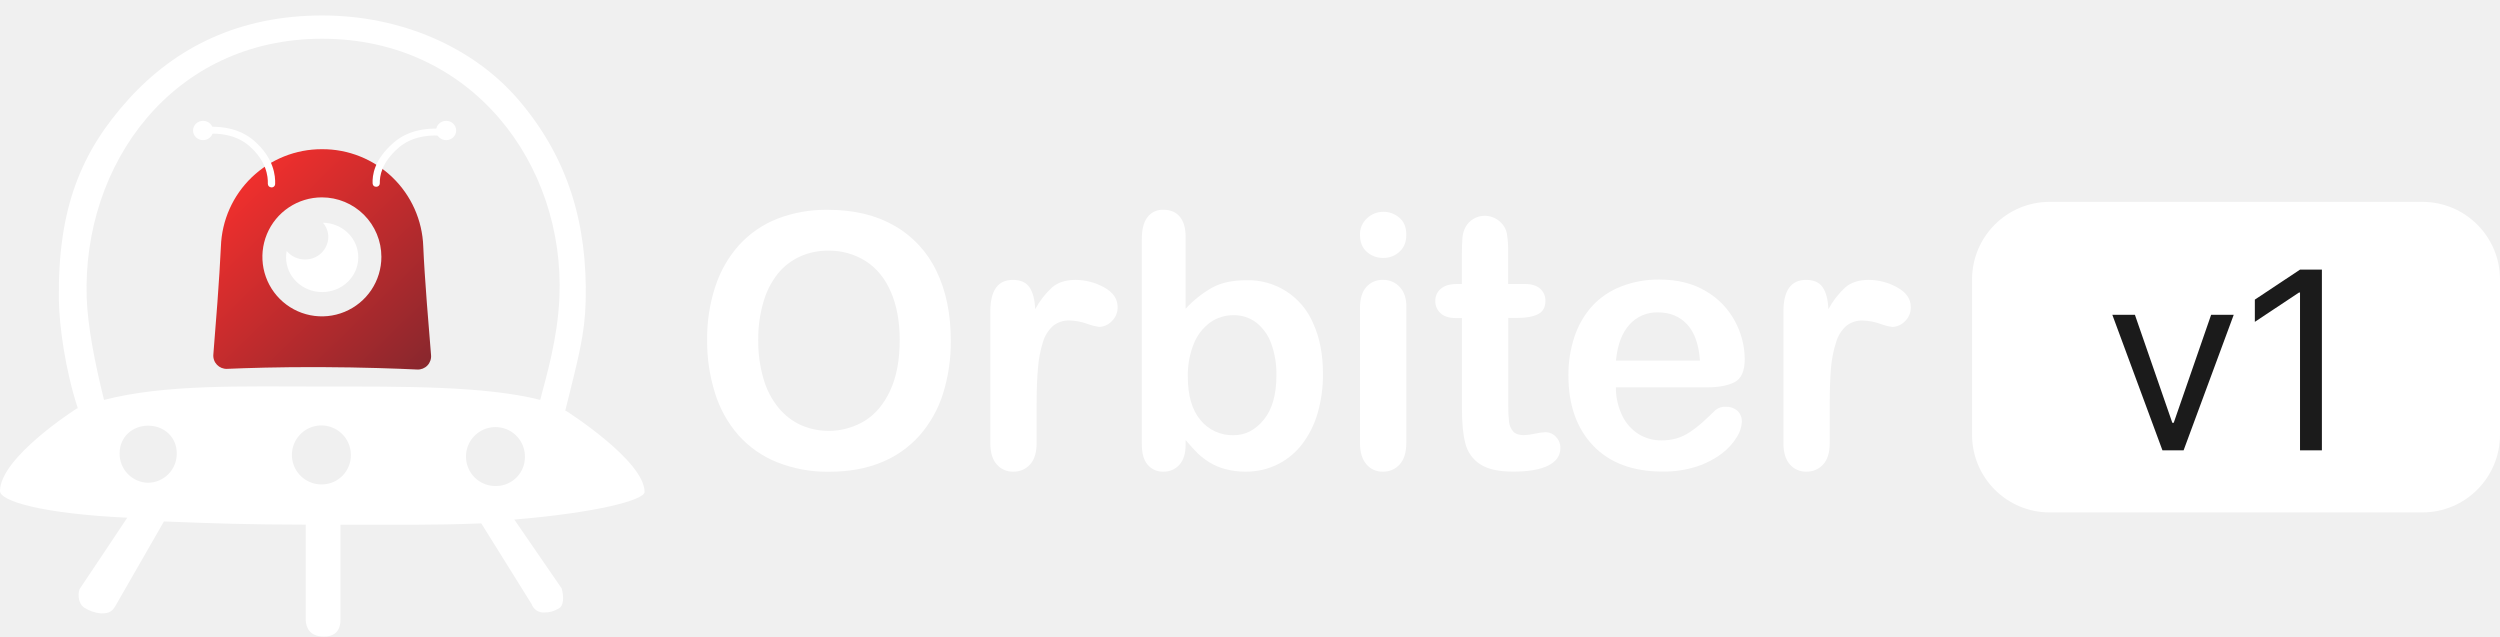
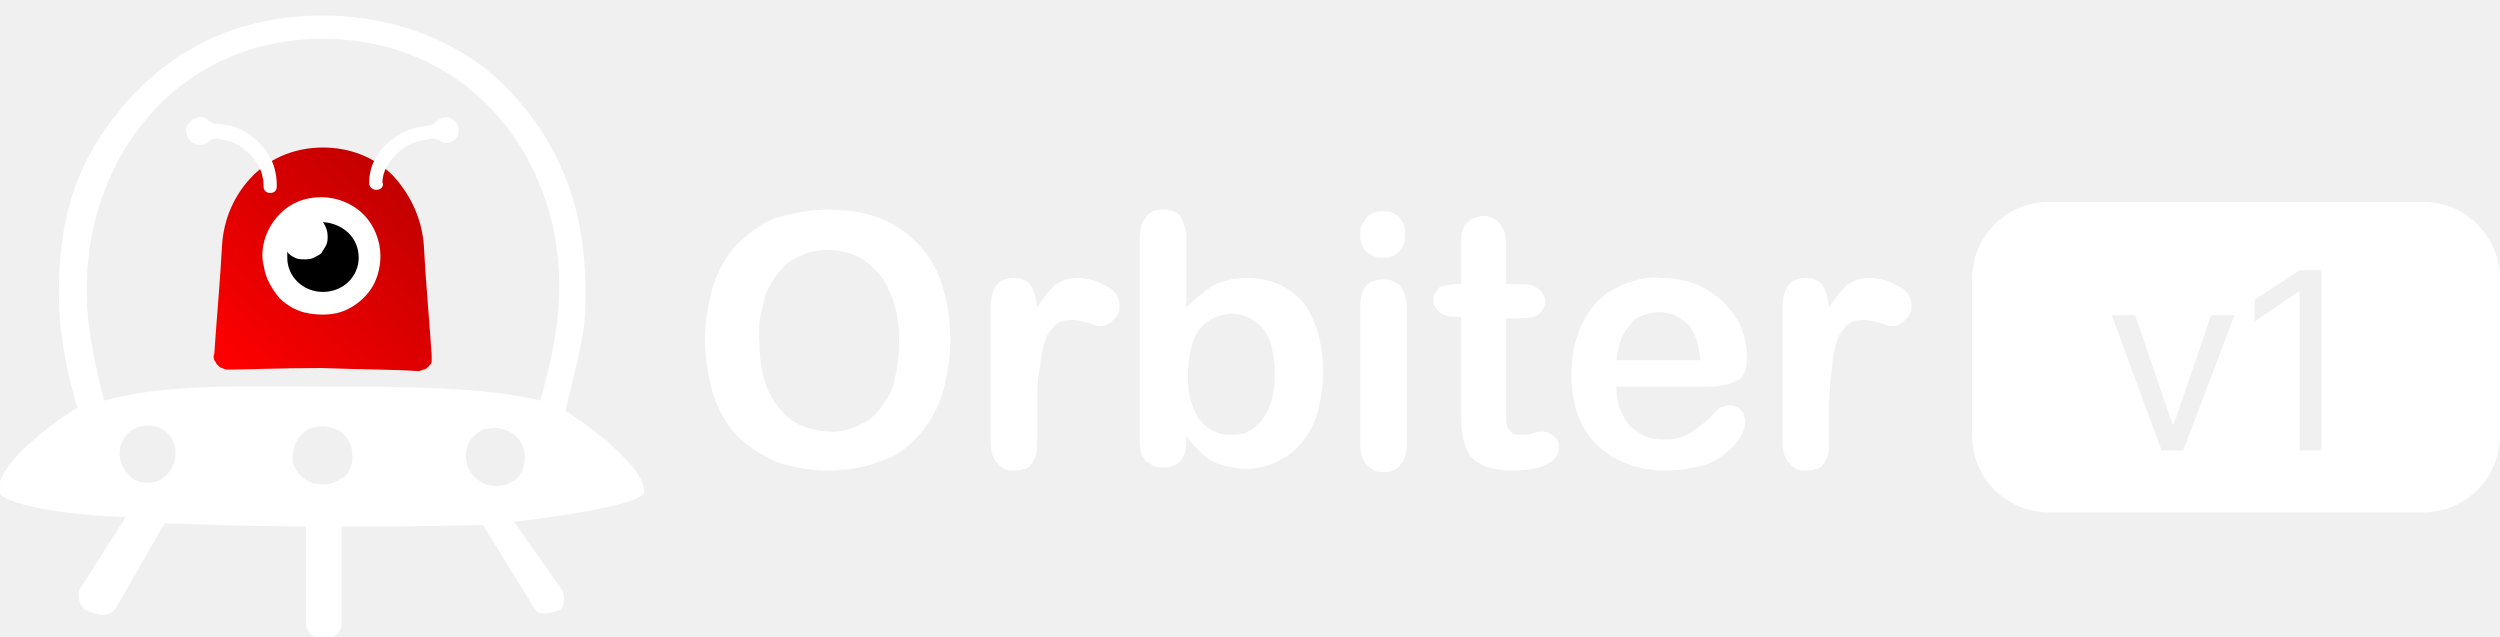
- <svg xmlns="http://www.w3.org/2000/svg" width="161" height="41" viewBox="0 0 161 41" fill="none">
-   <rect x="127" y="13" width="34" height="20" rx="5" fill="white" />
-   <path d="M143.852 20.273L140.624 29H139.261L136.034 20.273H137.488L139.897 27.227H139.988L142.397 20.273H143.852ZM149.53 17.364V29H148.121V18.841H148.053L145.212 20.727V19.296L148.121 17.364H149.53Z" fill="#1B1B1B" />
-   <path d="M27.258 15.873C27.34 17.861 27.623 21.225 27.76 22.877C27.77 22.997 27.754 23.118 27.713 23.232C27.673 23.346 27.609 23.45 27.525 23.537C27.442 23.624 27.34 23.692 27.228 23.737C27.116 23.782 26.996 23.803 26.875 23.798C25.653 23.74 23.378 23.654 20.657 23.642C18.005 23.63 15.81 23.703 14.621 23.754C14.501 23.759 14.381 23.738 14.269 23.693C14.158 23.648 14.057 23.579 13.974 23.493C13.89 23.406 13.826 23.303 13.786 23.189C13.745 23.076 13.729 22.955 13.739 22.835C13.874 21.198 14.139 17.86 14.226 15.873C14.284 14.187 14.996 12.59 16.212 11.42C17.428 10.251 19.052 9.601 20.739 9.608C22.427 9.599 24.052 10.249 25.269 11.418C26.486 12.588 27.2 14.186 27.258 15.873ZM20.73 12.711C19.973 12.711 19.232 12.935 18.602 13.356C17.971 13.777 17.48 14.375 17.19 15.075C16.9 15.775 16.824 16.546 16.971 17.289C17.119 18.032 17.484 18.715 18.02 19.251C18.555 19.787 19.238 20.152 19.981 20.3C20.725 20.448 21.495 20.372 22.195 20.082C22.895 19.792 23.494 19.301 23.915 18.671C24.336 18.041 24.561 17.3 24.561 16.542C24.561 15.527 24.157 14.553 23.44 13.834C22.722 13.116 21.748 12.712 20.733 12.711H20.73Z" fill="url(#paint0_linear_1313_30075)" />
-   <path d="M20.798 14.344C21.021 14.6 21.143 14.927 21.144 15.265C21.14 15.459 21.098 15.65 21.02 15.827C20.942 16.005 20.83 16.165 20.69 16.299C20.55 16.433 20.385 16.538 20.205 16.609C20.024 16.679 19.832 16.713 19.638 16.709C19.414 16.71 19.193 16.662 18.99 16.568C18.787 16.474 18.608 16.337 18.464 16.165C18.437 16.3 18.424 16.438 18.423 16.576C18.423 17.809 19.464 18.809 20.748 18.809C22.033 18.809 23.073 17.809 23.073 16.576C23.073 15.343 22.06 14.364 20.798 14.344Z" fill="white" />
-   <path d="M24.233 12.028C24.204 12.03 24.174 12.026 24.146 12.016C24.118 12.007 24.092 11.991 24.07 11.971C24.048 11.952 24.03 11.928 24.018 11.901C24.005 11.874 23.998 11.845 23.996 11.815C23.977 11.317 24.067 10.295 25.358 9.18C26.249 8.412 27.488 8.135 29.048 8.354C29.077 8.358 29.106 8.368 29.132 8.383C29.157 8.399 29.18 8.419 29.197 8.444C29.215 8.468 29.228 8.496 29.234 8.525C29.241 8.554 29.241 8.585 29.236 8.614C29.226 8.669 29.195 8.718 29.15 8.752C29.105 8.785 29.049 8.8 28.993 8.794C27.573 8.593 26.459 8.834 25.676 9.508C24.552 10.481 24.452 11.353 24.46 11.801C24.461 11.858 24.44 11.914 24.401 11.956C24.362 11.998 24.308 12.024 24.25 12.027L24.233 12.028Z" fill="white" />
-   <path d="M28.732 9.025C29.088 9.025 29.378 8.747 29.378 8.404C29.378 8.06 29.088 7.782 28.732 7.782C28.375 7.782 28.086 8.06 28.086 8.404C28.086 8.747 28.375 9.025 28.732 9.025Z" fill="white" />
-   <path d="M17.482 12.07C17.511 12.072 17.541 12.068 17.569 12.058C17.597 12.049 17.623 12.033 17.645 12.014C17.667 11.994 17.685 11.97 17.698 11.943C17.71 11.917 17.718 11.888 17.719 11.858C17.74 11.347 17.654 10.183 16.357 9.06C15.467 8.293 14.227 8.016 12.668 8.235C12.638 8.239 12.609 8.249 12.584 8.265C12.558 8.28 12.536 8.301 12.518 8.325C12.501 8.349 12.488 8.377 12.481 8.406C12.475 8.435 12.474 8.465 12.479 8.495C12.489 8.55 12.52 8.599 12.565 8.633C12.61 8.666 12.666 8.681 12.722 8.675C14.142 8.474 15.257 8.715 16.039 9.389C17.167 10.362 17.264 11.376 17.249 11.836C17.248 11.894 17.269 11.95 17.308 11.993C17.347 12.036 17.401 12.061 17.459 12.065L17.482 12.07Z" fill="white" />
-   <path d="M13.078 9.025C13.434 9.025 13.723 8.747 13.723 8.404C13.723 8.06 13.434 7.782 13.078 7.782C12.721 7.782 12.432 8.06 12.432 8.404C12.432 8.747 12.721 9.025 13.078 9.025Z" fill="white" />
-   <path d="M41.51 31.681C41.51 29.666 36.462 26.465 36.462 26.465L36.403 26.448C37.235 23.081 37.663 21.582 37.718 19.393C37.84 14.393 36.578 10.16 33.409 6.449C30.462 2.998 25.77 0.996 20.759 0.996C15.433 0.996 11.328 3.026 8.281 6.389C5.234 9.752 3.705 13.4 3.792 19.337C3.818 20.998 4.195 23.788 5.009 26.288L4.952 26.305C4.952 26.305 0 29.446 0 31.622C0 32.265 2.676 33.081 8.196 33.341L5.117 37.953C4.995 38.346 5.071 38.886 5.4 39.117C5.725 39.331 6.097 39.463 6.484 39.502C7.069 39.52 7.252 39.35 7.467 38.962L10.558 33.581C13.842 33.712 15.931 33.781 19.689 33.788V39.946C19.71 40.317 19.867 40.995 20.864 40.995C21.768 40.995 21.924 40.36 21.924 39.946V33.792C25.677 33.785 27.718 33.834 30.996 33.706L34.235 38.903C34.294 39.071 34.406 39.214 34.554 39.312C34.703 39.41 34.88 39.456 35.057 39.444C35.373 39.449 35.684 39.364 35.955 39.201C36.319 39.038 36.319 38.438 36.172 37.895L33.122 33.46C38.449 33.017 41.51 32.198 41.51 31.681ZM9.543 31.09C9.048 31.083 8.575 30.878 8.23 30.523C7.885 30.167 7.696 29.689 7.703 29.193C7.703 28.144 8.526 27.413 9.543 27.413C10.56 27.413 11.384 28.143 11.384 29.193C11.391 29.688 11.201 30.167 10.856 30.522C10.511 30.878 10.039 31.082 9.543 31.09ZM20.755 31.195C20.378 31.207 20.005 31.105 19.685 30.904C19.365 30.702 19.113 30.41 18.96 30.064C18.807 29.718 18.761 29.335 18.828 28.962C18.895 28.59 19.071 28.247 19.334 27.975C19.597 27.704 19.935 27.517 20.305 27.439C20.675 27.361 21.06 27.396 21.41 27.538C21.761 27.68 22.061 27.923 22.272 28.236C22.483 28.55 22.596 28.919 22.596 29.297C22.603 29.793 22.413 30.271 22.068 30.627C21.723 30.983 21.251 31.187 20.755 31.195ZM31.966 31.301C31.588 31.312 31.216 31.211 30.896 31.009C30.576 30.808 30.323 30.516 30.171 30.17C30.018 29.824 29.972 29.44 30.039 29.068C30.105 28.696 30.282 28.352 30.545 28.081C30.808 27.81 31.146 27.623 31.516 27.545C31.886 27.467 32.271 27.501 32.621 27.643C32.971 27.785 33.271 28.029 33.483 28.342C33.694 28.656 33.806 29.025 33.806 29.403C33.814 29.899 33.624 30.377 33.279 30.733C32.934 31.088 32.462 31.293 31.966 31.301ZM34.789 25.754C31.232 24.848 25.964 24.893 20.754 24.893C15.545 24.893 10.659 24.734 6.7 25.754C6.107 23.374 5.643 20.998 5.583 19.158C5.306 10.605 11.083 2.495 20.754 2.495C30.425 2.495 36.396 10.611 36.026 19.158C35.911 21.849 35.16 24.312 34.789 25.754Z" fill="white" />
-   <path d="M53.331 13.512C54.991 13.512 56.417 13.855 57.609 14.541C58.789 15.216 59.733 16.238 60.314 17.468C60.926 18.733 61.232 20.218 61.231 21.924C61.245 23.089 61.075 24.249 60.728 25.362C60.417 26.351 59.903 27.264 59.22 28.044C58.543 28.805 57.697 29.4 56.751 29.779C55.778 30.18 54.66 30.38 53.396 30.38C52.244 30.399 51.1 30.189 50.03 29.762C49.08 29.38 48.232 28.785 47.55 28.022C46.864 27.233 46.352 26.31 46.046 25.311C45.699 24.205 45.528 23.052 45.538 21.894C45.525 20.723 45.704 19.558 46.068 18.445C46.388 17.457 46.911 16.548 47.603 15.775C48.28 15.036 49.115 14.461 50.047 14.091C51.094 13.688 52.209 13.491 53.331 13.512ZM57.942 21.905C57.942 20.71 57.752 19.676 57.374 18.801C56.995 17.926 56.454 17.264 55.751 16.815C55.027 16.36 54.186 16.126 53.331 16.142C52.712 16.136 52.099 16.263 51.533 16.514C50.983 16.763 50.497 17.134 50.112 17.599C49.681 18.139 49.361 18.759 49.172 19.424C48.935 20.226 48.82 21.06 48.83 21.896C48.819 22.747 48.935 23.595 49.175 24.412C49.368 25.093 49.699 25.727 50.148 26.275C50.539 26.748 51.032 27.127 51.59 27.382C52.242 27.663 52.952 27.786 53.66 27.74C54.369 27.694 55.056 27.48 55.666 27.116C56.362 26.692 56.915 26.04 57.326 25.157C57.737 24.275 57.942 23.188 57.941 21.896L57.942 21.905Z" fill="white" />
-   <path d="M66.759 25.992V28.528C66.759 29.145 66.617 29.607 66.333 29.913C66.197 30.064 66.029 30.183 65.842 30.263C65.656 30.343 65.454 30.381 65.251 30.375C65.05 30.381 64.852 30.341 64.668 30.261C64.485 30.18 64.322 30.06 64.191 29.908C63.914 29.597 63.776 29.137 63.776 28.528V20.072C63.776 18.707 64.26 18.025 65.229 18.025C65.725 18.025 66.082 18.184 66.3 18.503C66.518 18.822 66.64 19.293 66.665 19.916C66.948 19.387 67.318 18.909 67.76 18.503C68.136 18.184 68.636 18.025 69.263 18.025C69.902 18.027 70.53 18.19 71.089 18.499C71.679 18.819 71.974 19.242 71.974 19.768C71.98 19.939 71.949 20.109 71.884 20.267C71.819 20.425 71.721 20.568 71.597 20.686C71.492 20.798 71.366 20.887 71.226 20.95C71.087 21.013 70.936 21.047 70.782 21.051C70.512 21.012 70.246 20.943 69.991 20.846C69.634 20.719 69.26 20.65 68.881 20.64C68.494 20.623 68.114 20.748 67.811 20.99C67.504 21.27 67.281 21.631 67.166 22.03C66.999 22.563 66.892 23.114 66.849 23.671C66.789 24.306 66.759 25.08 66.759 25.992Z" fill="white" />
-   <path d="M76.354 15.243V19.883C76.85 19.341 77.429 18.881 78.07 18.52C78.652 18.205 79.373 18.048 80.234 18.047C81.156 18.015 82.067 18.266 82.843 18.766C83.619 19.266 84.224 19.991 84.577 20.844C84.992 21.754 85.199 22.832 85.199 24.077C85.207 24.933 85.091 25.786 84.855 26.608C84.648 27.331 84.309 28.008 83.855 28.606C83.432 29.158 82.887 29.605 82.264 29.913C81.623 30.225 80.918 30.384 80.204 30.375C79.767 30.378 79.332 30.322 78.909 30.209C78.545 30.114 78.197 29.966 77.876 29.768C77.615 29.606 77.371 29.418 77.147 29.207C76.946 29.014 76.682 28.725 76.354 28.339V28.64C76.354 29.207 76.219 29.64 75.95 29.936C75.82 30.079 75.661 30.193 75.484 30.268C75.306 30.344 75.115 30.381 74.922 30.375C74.731 30.383 74.541 30.346 74.366 30.27C74.191 30.193 74.035 30.078 73.911 29.933C73.661 29.64 73.535 29.208 73.534 28.636V15.378C73.534 14.763 73.656 14.297 73.899 13.982C74.019 13.826 74.174 13.702 74.352 13.62C74.53 13.537 74.725 13.499 74.921 13.509C75.381 13.509 75.734 13.659 75.981 13.959C76.229 14.259 76.353 14.687 76.354 15.243ZM76.496 24.267C76.496 25.476 76.767 26.405 77.31 27.054C77.567 27.369 77.894 27.621 78.265 27.79C78.635 27.958 79.04 28.04 79.447 28.027C80.197 28.027 80.844 27.695 81.387 27.031C81.93 26.366 82.201 25.415 82.201 24.177C82.216 23.473 82.101 22.772 81.861 22.109C81.672 21.582 81.339 21.119 80.9 20.771C80.482 20.455 79.971 20.289 79.447 20.298C78.903 20.291 78.371 20.456 77.927 20.771C77.457 21.12 77.094 21.594 76.879 22.14C76.609 22.816 76.479 23.539 76.496 24.267Z" fill="white" />
-   <path d="M89.091 16.611C88.699 16.62 88.319 16.481 88.025 16.222C87.73 15.963 87.583 15.596 87.583 15.12C87.577 14.921 87.614 14.723 87.693 14.539C87.771 14.356 87.888 14.192 88.036 14.058C88.32 13.787 88.698 13.637 89.091 13.641C89.468 13.638 89.834 13.772 90.119 14.02C90.417 14.271 90.566 14.636 90.566 15.114C90.566 15.583 90.421 15.948 90.13 16.209C89.848 16.472 89.476 16.616 89.091 16.611ZM90.566 19.75V28.528C90.566 29.137 90.424 29.598 90.139 29.908C90.004 30.06 89.837 30.18 89.65 30.261C89.463 30.342 89.261 30.381 89.058 30.375C88.856 30.381 88.655 30.341 88.47 30.259C88.286 30.176 88.122 30.052 87.993 29.897C87.719 29.578 87.583 29.121 87.583 28.528V19.837C87.583 19.236 87.719 18.784 87.993 18.48C88.126 18.33 88.29 18.212 88.475 18.133C88.659 18.054 88.858 18.017 89.058 18.024C89.26 18.018 89.462 18.055 89.648 18.134C89.835 18.213 90.002 18.331 90.139 18.48C90.427 18.785 90.571 19.208 90.571 19.75H90.566Z" fill="white" />
-   <path d="M93.816 18.291H94.144V16.467C94.144 15.98 94.157 15.596 94.182 15.315C94.2 15.063 94.272 14.818 94.395 14.597C94.515 14.387 94.689 14.212 94.898 14.091C95.119 13.961 95.372 13.893 95.628 13.897C96.014 13.9 96.384 14.056 96.655 14.331C96.856 14.519 96.993 14.767 97.043 15.037C97.106 15.429 97.133 15.826 97.124 16.222V18.29H98.219C98.641 18.29 98.966 18.392 99.192 18.596C99.301 18.695 99.387 18.817 99.445 18.952C99.502 19.088 99.53 19.234 99.525 19.381C99.525 19.786 99.367 20.07 99.05 20.232C98.733 20.395 98.279 20.476 97.69 20.476H97.132V26.062C97.126 26.428 97.143 26.793 97.181 27.157C97.203 27.386 97.294 27.604 97.443 27.78C97.585 27.942 97.816 28.023 98.138 28.023C98.377 28.015 98.615 27.983 98.848 27.928C99.077 27.874 99.312 27.842 99.547 27.833C99.67 27.835 99.791 27.862 99.903 27.913C100.015 27.964 100.115 28.037 100.197 28.129C100.292 28.224 100.367 28.338 100.417 28.464C100.467 28.589 100.491 28.724 100.488 28.859C100.488 29.345 100.225 29.72 99.701 29.983C99.176 30.245 98.422 30.375 97.438 30.372C96.505 30.372 95.798 30.212 95.318 29.894C94.847 29.587 94.509 29.114 94.373 28.569C94.223 28.006 94.148 27.253 94.149 26.31V20.483H93.755C93.326 20.483 92.997 20.38 92.772 20.172C92.662 20.073 92.575 19.951 92.516 19.814C92.457 19.678 92.429 19.53 92.433 19.382C92.429 19.233 92.459 19.085 92.521 18.949C92.582 18.813 92.674 18.693 92.788 18.598C93.022 18.393 93.364 18.291 93.816 18.291Z" fill="white" />
-   <path d="M109.902 24.946H104.064C104.058 25.577 104.199 26.202 104.474 26.77C104.707 27.26 105.075 27.673 105.535 27.961C105.974 28.228 106.48 28.366 106.994 28.361C107.323 28.364 107.65 28.321 107.967 28.233C108.269 28.143 108.556 28.009 108.819 27.833C109.088 27.657 109.344 27.462 109.584 27.248C109.817 27.041 110.12 26.758 110.491 26.397C110.678 26.253 110.911 26.181 111.147 26.196C111.418 26.184 111.684 26.276 111.89 26.453C111.987 26.545 112.063 26.658 112.112 26.783C112.161 26.908 112.183 27.042 112.174 27.177C112.153 27.519 112.044 27.851 111.857 28.139C111.608 28.548 111.283 28.907 110.901 29.196C110.417 29.564 109.873 29.848 109.294 30.035C108.577 30.269 107.825 30.382 107.071 30.369C105.155 30.369 103.665 29.813 102.601 28.701C101.536 27.588 101.005 26.079 101.006 24.172C100.999 23.323 101.131 22.479 101.399 21.674C101.64 20.943 102.031 20.27 102.547 19.699C103.066 19.142 103.706 18.712 104.417 18.442C105.197 18.141 106.028 17.992 106.864 18.003C108.031 18.003 109.031 18.253 109.863 18.753C110.658 19.214 111.308 19.888 111.738 20.7C112.14 21.444 112.354 22.275 112.361 23.121C112.361 23.885 112.146 24.38 111.716 24.606C111.286 24.833 110.682 24.946 109.902 24.946ZM104.064 23.221H109.477C109.404 22.182 109.128 21.405 108.651 20.889C108.173 20.374 107.545 20.116 106.765 20.117C106.423 20.108 106.082 20.173 105.767 20.308C105.452 20.444 105.17 20.646 104.941 20.901C104.46 21.424 104.169 22.197 104.066 23.221H104.064Z" fill="white" />
-   <path d="M117.835 25.992V28.528C117.835 29.145 117.693 29.607 117.409 29.913C117.273 30.064 117.106 30.183 116.919 30.263C116.733 30.342 116.531 30.381 116.328 30.375C116.128 30.381 115.929 30.342 115.745 30.261C115.562 30.18 115.399 30.06 115.267 29.908C114.99 29.597 114.852 29.137 114.853 28.528V20.072C114.853 18.707 115.339 18.025 116.312 18.025C116.808 18.025 117.164 18.184 117.382 18.503C117.601 18.822 117.722 19.293 117.747 19.916C118.03 19.387 118.4 18.909 118.842 18.503C119.218 18.184 119.719 18.025 120.345 18.025C120.984 18.028 121.612 18.192 122.17 18.503C122.759 18.822 123.055 19.245 123.055 19.771C123.061 19.942 123.03 20.113 122.965 20.271C122.9 20.429 122.802 20.572 122.678 20.69C122.573 20.801 122.448 20.891 122.308 20.953C122.168 21.016 122.018 21.05 121.865 21.055C121.593 21.016 121.327 20.947 121.072 20.849C120.715 20.723 120.341 20.654 119.962 20.644C119.575 20.627 119.195 20.752 118.892 20.994C118.585 21.274 118.362 21.634 118.247 22.034C118.076 22.565 117.965 23.115 117.918 23.671C117.863 24.306 117.835 25.08 117.835 25.992Z" fill="white" />
-   <defs>
-     <linearGradient id="paint0_linear_1313_30075" x1="14.957" y1="12.631" x2="26.482" y2="24.548" gradientUnits="userSpaceOnUse">
-       <stop stop-color="#EF2F2D" />
-       <stop offset="1" stop-color="#89272D" />
-     </linearGradient>
-   </defs>
+ <svg xmlns="http://www.w3.org/2000/svg" version="1.1" id="Layer_1" x="0px" y="0px" viewBox="0 0 161 41" style="enable-background:new 0 0 161 41;" xml:space="preserve">
+   <style type="text/css">
+ 	.st0{fill:#FFFFFF;}
+ 	.st1{fill:url(#SVGID_1_);}
+ 	.st2{fill:#FFFFFF;stroke:#FFFFFF;stroke-width:0.25;stroke-miterlimit:10;}
+ </style>
+   <g>
+     <path class="st0" d="M156,13h-24c-2.8,0-5,2.2-5,5v10c0,2.8,2.2,5,5,5h24c2.8,0,5-2.2,5-5V18C161,15.2,158.8,13,156,13z M140.6,29   h-1.4l-3.2-8.7h1.5l2.4,7h0.1l2.4-7h1.5L140.6,29z M149.5,29h-1.4V18.8h-0.1l-2.8,1.9v-1.4l2.9-1.9h1.4V29z" />
+   </g>
+   <linearGradient id="SVGID_1_" gradientUnits="userSpaceOnUse" x1="15.046" y1="24.53" x2="26.539" y2="12.646">
+     <stop offset="0" style="stop-color:#FF0000" />
+     <stop offset="1" style="stop-color:#C30000" />
+   </linearGradient>
+   <path class="st1" d="M27.3,15.9c0.1,2,0.4,5.4,0.5,7c0,0.1,0,0.2,0,0.4c0,0.1-0.1,0.2-0.2,0.3c-0.1,0.1-0.2,0.2-0.3,0.2  c-0.1,0-0.2,0.1-0.4,0.1c-1.2-0.1-3.5-0.1-6.2-0.2c-2.7,0-4.8,0.1-6,0.1c-0.1,0-0.2,0-0.4-0.1c-0.1,0-0.2-0.1-0.3-0.2  c-0.1-0.1-0.1-0.2-0.2-0.3c0-0.1-0.1-0.2,0-0.4c0.1-1.6,0.4-5,0.5-7c0.1-1.7,0.8-3.3,2-4.5c1.2-1.2,2.8-1.8,4.5-1.8  c1.7,0,3.3,0.6,4.5,1.8C26.5,12.6,27.2,14.2,27.3,15.9z" />
+   <path class="st0" d="M20.7,12.7c-0.8,0-1.5,0.2-2.1,0.6c-0.6,0.4-1.1,1-1.4,1.7c-0.3,0.7-0.4,1.5-0.2,2.2c0.1,0.7,0.5,1.4,1,2  c0.5,0.5,1.2,0.9,2,1c0.7,0.1,1.5,0.1,2.2-0.2c0.7-0.3,1.3-0.8,1.7-1.4c0.4-0.6,0.6-1.4,0.6-2.1c0-1-0.4-2-1.1-2.7  C22.7,13.1,21.7,12.7,20.7,12.7L20.7,12.7z" />
+   <path d="M20.8,14.3c0.2,0.3,0.3,0.6,0.3,0.9c0,0.2,0,0.4-0.1,0.6c-0.1,0.2-0.2,0.3-0.3,0.5c-0.1,0.1-0.3,0.2-0.5,0.3  c-0.2,0.1-0.4,0.1-0.6,0.1c-0.2,0-0.4,0-0.6-0.1c-0.2-0.1-0.4-0.2-0.5-0.4c0,0.1,0,0.3,0,0.4c0,1.2,1,2.2,2.3,2.2  c1.3,0,2.3-1,2.3-2.2C23.1,15.3,22.1,14.4,20.8,14.3z" />
+   <path class="st0" d="M41.5,31.7c0-2-5-5.2-5-5.2l-0.1,0c0.8-3.4,1.3-4.9,1.3-7.1c0.1-5-1.1-9.2-4.3-12.9C30.5,3,25.8,1,20.8,1  c-5.3,0-9.4,2-12.5,5.4c-3,3.4-4.6,7-4.5,12.9c0,1.7,0.4,4.5,1.2,7l-0.1,0c0,0-5,3.1-5,5.3c0,0.6,2.7,1.5,8.2,1.7L5.1,38  c-0.1,0.4,0,0.9,0.3,1.2c0.3,0.2,0.7,0.3,1.1,0.4c0.6,0,0.8-0.2,1-0.5l3.1-5.4c3.3,0.1,5.4,0.2,9.1,0.2v6.2c0,0.4,0.2,1,1.2,1  c0.9,0,1.1-0.6,1.1-1v-6.2c3.8,0,5.8,0,9.1-0.1l3.2,5.2c0.1,0.2,0.2,0.3,0.3,0.4c0.1,0.1,0.3,0.1,0.5,0.1c0.3,0,0.6-0.1,0.9-0.2  c0.4-0.2,0.4-0.8,0.2-1.3l-3.1-4.4C38.4,33,41.5,32.2,41.5,31.7z M9.5,31.1c-0.5,0-1-0.2-1.3-0.6c-0.3-0.4-0.5-0.8-0.5-1.3  c0-1,0.8-1.8,1.8-1.8c1,0,1.8,0.7,1.8,1.8c0,0.5-0.2,1-0.5,1.3C10.5,30.9,10,31.1,9.5,31.1z M20.8,31.2c-0.4,0-0.8-0.1-1.1-0.3  c-0.3-0.2-0.6-0.5-0.7-0.8c-0.2-0.3-0.2-0.7-0.1-1.1c0.1-0.4,0.2-0.7,0.5-1c0.3-0.3,0.6-0.5,1-0.5c0.4-0.1,0.8,0,1.1,0.1  c0.4,0.1,0.7,0.4,0.9,0.7c0.2,0.3,0.3,0.7,0.3,1.1c0,0.5-0.2,1-0.5,1.3C21.7,31,21.3,31.2,20.8,31.2z M32,31.3  c-0.4,0-0.8-0.1-1.1-0.3c-0.3-0.2-0.6-0.5-0.7-0.8C30,29.8,30,29.4,30,29.1c0.1-0.4,0.2-0.7,0.5-1c0.3-0.3,0.6-0.5,1-0.5  c0.4-0.1,0.8,0,1.1,0.1s0.7,0.4,0.9,0.7c0.2,0.3,0.3,0.7,0.3,1.1c0,0.5-0.2,1-0.5,1.3C32.9,31.1,32.5,31.3,32,31.3z M34.8,25.8  c-3.6-0.9-8.8-0.9-14-0.9s-10.1-0.2-14.1,0.9c-0.6-2.4-1.1-4.8-1.1-6.6C5.3,10.6,11.1,2.5,20.8,2.5S36.4,10.6,36,19.2  C35.9,21.8,35.2,24.3,34.8,25.8z" />
+   <path class="st0" d="M53.3,13.5c1.7,0,3.1,0.3,4.3,1c1.2,0.7,2.1,1.7,2.7,2.9c0.6,1.3,0.9,2.8,0.9,4.5c0,1.2-0.2,2.3-0.5,3.4  c-0.3,1-0.8,1.9-1.5,2.7c-0.7,0.8-1.5,1.4-2.5,1.7c-1,0.4-2.1,0.6-3.4,0.6c-1.2,0-2.3-0.2-3.4-0.6c-0.9-0.4-1.8-1-2.5-1.7  c-0.7-0.8-1.2-1.7-1.5-2.7c-0.3-1.1-0.5-2.3-0.5-3.4c0-1.2,0.2-2.3,0.5-3.4c0.3-1,0.8-1.9,1.5-2.7c0.7-0.7,1.5-1.3,2.4-1.7  C51.1,13.7,52.2,13.5,53.3,13.5z M57.9,21.9c0-1.2-0.2-2.2-0.6-3.1c-0.4-0.9-0.9-1.5-1.6-2c-0.7-0.5-1.6-0.7-2.4-0.7  c-0.6,0-1.2,0.1-1.8,0.4c-0.6,0.2-1,0.6-1.4,1.1c-0.4,0.5-0.8,1.2-0.9,1.8c-0.2,0.8-0.4,1.6-0.3,2.5c0,0.9,0.1,1.7,0.3,2.5  c0.2,0.7,0.5,1.3,1,1.9c0.4,0.5,0.9,0.9,1.4,1.1c0.7,0.3,1.4,0.4,2.1,0.4c0.7,0,1.4-0.3,2-0.6c0.7-0.4,1.2-1.1,1.7-2  C57.7,24.3,57.9,23.2,57.9,21.9L57.9,21.9z" />
+   <path class="st0" d="M66.8,26v2.5c0,0.6-0.1,1.1-0.4,1.4c-0.1,0.2-0.3,0.3-0.5,0.3c-0.2,0.1-0.4,0.1-0.6,0.1c-0.2,0-0.4,0-0.6-0.1  c-0.2-0.1-0.3-0.2-0.5-0.4c-0.3-0.3-0.4-0.8-0.4-1.4v-8.5c0-1.4,0.5-2,1.5-2c0.5,0,0.9,0.2,1.1,0.5c0.2,0.3,0.3,0.8,0.4,1.4  c0.3-0.5,0.7-1,1.1-1.4c0.4-0.3,0.9-0.5,1.5-0.5c0.6,0,1.3,0.2,1.8,0.5c0.6,0.3,0.9,0.7,0.9,1.3c0,0.2,0,0.3-0.1,0.5  c-0.1,0.2-0.2,0.3-0.3,0.4c-0.1,0.1-0.2,0.2-0.4,0.3c-0.1,0.1-0.3,0.1-0.4,0.1c-0.3,0-0.5-0.1-0.8-0.2c-0.4-0.1-0.7-0.2-1.1-0.2  c-0.4,0-0.8,0.1-1.1,0.4c-0.3,0.3-0.5,0.6-0.6,1c-0.2,0.5-0.3,1.1-0.3,1.6C66.8,24.3,66.8,25.1,66.8,26z" />
+   <path class="st0" d="M76.4,15.2v4.6c0.5-0.5,1.1-1,1.7-1.4c0.6-0.3,1.3-0.5,2.2-0.5c0.9,0,1.8,0.2,2.6,0.7c0.8,0.5,1.4,1.2,1.7,2.1  c0.4,0.9,0.6,2,0.6,3.2c0,0.9-0.1,1.7-0.3,2.5c-0.2,0.7-0.5,1.4-1,2c-0.4,0.6-1,1-1.6,1.3c-0.6,0.3-1.3,0.5-2.1,0.5  c-0.4,0-0.9-0.1-1.3-0.2c-0.4-0.1-0.7-0.2-1-0.4c-0.3-0.2-0.5-0.4-0.7-0.6c-0.2-0.2-0.5-0.5-0.8-0.9v0.3c0,0.6-0.1,1-0.4,1.3  c-0.1,0.1-0.3,0.3-0.5,0.3c-0.2,0.1-0.4,0.1-0.6,0.1c-0.2,0-0.4,0-0.6-0.1c-0.2-0.1-0.3-0.2-0.5-0.3c-0.3-0.3-0.4-0.7-0.4-1.3V15.4  c0-0.6,0.1-1.1,0.4-1.4c0.1-0.2,0.3-0.3,0.5-0.4c0.2-0.1,0.4-0.1,0.6-0.1c0.5,0,0.8,0.1,1.1,0.4C76.2,14.3,76.4,14.7,76.4,15.2z   M76.5,24.3c0,1.2,0.3,2.1,0.8,2.8c0.3,0.3,0.6,0.6,1,0.7C78.6,28,79,28,79.4,28c0.8,0,1.4-0.3,1.9-1c0.5-0.7,0.8-1.6,0.8-2.9  c0-0.7-0.1-1.4-0.3-2.1c-0.2-0.5-0.5-1-1-1.3c-0.4-0.3-0.9-0.5-1.5-0.5c-0.5,0-1.1,0.2-1.5,0.5c-0.5,0.3-0.8,0.8-1,1.4  C76.6,22.8,76.5,23.5,76.5,24.3z" />
+   <path class="st0" d="M89.1,16.6c-0.4,0-0.8-0.1-1.1-0.4c-0.3-0.3-0.4-0.6-0.4-1.1c0-0.2,0-0.4,0.1-0.6c0.1-0.2,0.2-0.3,0.3-0.5  c0.3-0.3,0.7-0.4,1.1-0.4c0.4,0,0.7,0.1,1,0.4c0.3,0.3,0.4,0.6,0.4,1.1c0,0.5-0.1,0.8-0.4,1.1C89.8,16.5,89.5,16.6,89.1,16.6z   M90.6,19.7v8.8c0,0.6-0.1,1.1-0.4,1.4c-0.1,0.2-0.3,0.3-0.5,0.4c-0.2,0.1-0.4,0.1-0.6,0.1c-0.2,0-0.4,0-0.6-0.1  c-0.2-0.1-0.3-0.2-0.5-0.4c-0.3-0.3-0.4-0.8-0.4-1.4v-8.7c0-0.6,0.1-1.1,0.4-1.4c0.1-0.1,0.3-0.3,0.5-0.3c0.2-0.1,0.4-0.1,0.6-0.1  c0.2,0,0.4,0,0.6,0.1c0.2,0.1,0.4,0.2,0.5,0.3C90.4,18.8,90.6,19.2,90.6,19.7L90.6,19.7z" />
+   <path class="st0" d="M93.8,18.3h0.3v-1.8c0-0.5,0-0.9,0-1.2c0-0.3,0.1-0.5,0.2-0.7c0.1-0.2,0.3-0.4,0.5-0.5c0.2-0.1,0.5-0.2,0.7-0.2  c0.4,0,0.8,0.2,1,0.4c0.2,0.2,0.3,0.4,0.4,0.7c0.1,0.4,0.1,0.8,0.1,1.2v2.1h1.1c0.4,0,0.7,0.1,1,0.3c0.1,0.1,0.2,0.2,0.3,0.4  c0.1,0.1,0.1,0.3,0.1,0.4c0,0.4-0.2,0.7-0.5,0.9c-0.3,0.2-0.8,0.2-1.4,0.2h-0.6v5.6c0,0.4,0,0.7,0,1.1c0,0.2,0.1,0.4,0.3,0.6  c0.1,0.2,0.4,0.2,0.7,0.2c0.2,0,0.5,0,0.7-0.1c0.2-0.1,0.5-0.1,0.7-0.1c0.1,0,0.2,0,0.4,0.1c0.1,0.1,0.2,0.1,0.3,0.2  c0.1,0.1,0.2,0.2,0.2,0.3c0.1,0.1,0.1,0.3,0.1,0.4c0,0.5-0.3,0.9-0.8,1.1c-0.5,0.3-1.3,0.4-2.3,0.4c-0.9,0-1.6-0.2-2.1-0.5  c-0.5-0.3-0.8-0.8-0.9-1.3c-0.2-0.6-0.2-1.3-0.2-2.3v-5.8h-0.4c-0.4,0-0.8-0.1-1-0.3c-0.1-0.1-0.2-0.2-0.3-0.4  c-0.1-0.1-0.1-0.3-0.1-0.4c0-0.1,0-0.3,0.1-0.4c0.1-0.1,0.2-0.3,0.3-0.4C93,18.4,93.4,18.3,93.8,18.3z" />
+   <path class="st0" d="M109.9,24.9h-5.8c0,0.6,0.1,1.3,0.4,1.8c0.2,0.5,0.6,0.9,1.1,1.2c0.4,0.3,0.9,0.4,1.5,0.4c0.3,0,0.7,0,1-0.1  c0.3-0.1,0.6-0.2,0.9-0.4c0.3-0.2,0.5-0.4,0.8-0.6c0.2-0.2,0.5-0.5,0.9-0.9c0.2-0.1,0.4-0.2,0.7-0.2c0.3,0,0.5,0.1,0.7,0.3  c0.1,0.1,0.2,0.2,0.2,0.3c0,0.1,0.1,0.3,0.1,0.4c0,0.3-0.1,0.7-0.3,1c-0.2,0.4-0.6,0.8-1,1.1c-0.5,0.4-1,0.7-1.6,0.8  c-0.7,0.2-1.5,0.3-2.2,0.3c-1.9,0-3.4-0.6-4.5-1.7c-1.1-1.1-1.6-2.6-1.6-4.5c0-0.8,0.1-1.7,0.4-2.5c0.2-0.7,0.6-1.4,1.1-2  c0.5-0.6,1.2-1,1.9-1.3c0.8-0.3,1.6-0.5,2.4-0.4c1.2,0,2.2,0.3,3,0.8c0.8,0.5,1.4,1.1,1.9,1.9c0.4,0.7,0.6,1.6,0.6,2.4  c0,0.8-0.2,1.3-0.6,1.5C111.3,24.8,110.7,24.9,109.9,24.9z M104.1,23.2h5.4c-0.1-1-0.3-1.8-0.8-2.3c-0.5-0.5-1.1-0.8-1.9-0.8  c-0.3,0-0.7,0.1-1,0.2c-0.3,0.1-0.6,0.3-0.8,0.6C104.5,21.4,104.2,22.2,104.1,23.2L104.1,23.2z" />
+   <path class="st0" d="M117.8,26v2.5c0,0.6-0.1,1.1-0.4,1.4c-0.1,0.2-0.3,0.3-0.5,0.3c-0.2,0.1-0.4,0.1-0.6,0.1c-0.2,0-0.4,0-0.6-0.1  c-0.2-0.1-0.3-0.2-0.5-0.4c-0.3-0.3-0.4-0.8-0.4-1.4v-8.5c0-1.4,0.5-2,1.5-2c0.5,0,0.9,0.2,1.1,0.5c0.2,0.3,0.3,0.8,0.4,1.4  c0.3-0.5,0.7-1,1.1-1.4c0.4-0.3,0.9-0.5,1.5-0.5c0.6,0,1.3,0.2,1.8,0.5c0.6,0.3,0.9,0.7,0.9,1.3c0,0.2,0,0.3-0.1,0.5  c-0.1,0.2-0.2,0.3-0.3,0.4c-0.1,0.1-0.2,0.2-0.4,0.3c-0.1,0.1-0.3,0.1-0.4,0.1c-0.3,0-0.5-0.1-0.8-0.2c-0.4-0.1-0.7-0.2-1.1-0.2  c-0.4,0-0.8,0.1-1.1,0.4c-0.3,0.3-0.5,0.6-0.6,1c-0.2,0.5-0.3,1.1-0.3,1.6C117.9,24.3,117.8,25.1,117.8,26z" />
+   <g>
+     <path class="st2" d="M29.4,8.3c0-0.3-0.3-0.5-0.5-0.6c-0.3-0.1-0.6,0.1-0.8,0.3c-0.1,0.1-0.3,0.2-0.4,0.2c-1,0.1-1.8,0.4-2.4,0.9   c-1,0.8-1.4,1.7-1.4,2.7c0,0.2,0.2,0.3,0.3,0.3c0.1,0,0.2,0,0.3-0.1c0-0.1,0.1-0.1,0-0.2c0-0.8,0.4-1.5,1.2-2.2   c0.6-0.5,1.3-0.7,2.2-0.8c0.1,0,0.3,0.1,0.4,0.1c0.4,0.3,0.8,0.2,1-0.1C29.4,8.7,29.4,8.5,29.4,8.3z" />
+     <path class="st2" d="M16.3,9L16.3,9c-0.7-0.6-1.5-0.9-2.5-0.9c-0.1,0-0.2-0.1-0.4-0.2c-0.2-0.2-0.4-0.3-0.7-0.2   c-0.3,0.1-0.5,0.3-0.6,0.6c0,0.2,0,0.4,0.2,0.6c0.1,0.2,0.3,0.3,0.6,0.3c0.2,0,0.4-0.1,0.5-0.2c0.1-0.1,0.3-0.2,0.5-0.2   c0.8,0.1,1.5,0.3,2,0.8c1.1,0.9,1.2,1.9,1.2,2.4c0,0.2,0.1,0.3,0.3,0.3c0.2,0,0.3-0.1,0.3-0.3C17.7,11.3,17.6,10.1,16.3,9z" />
+   </g>
</svg>
